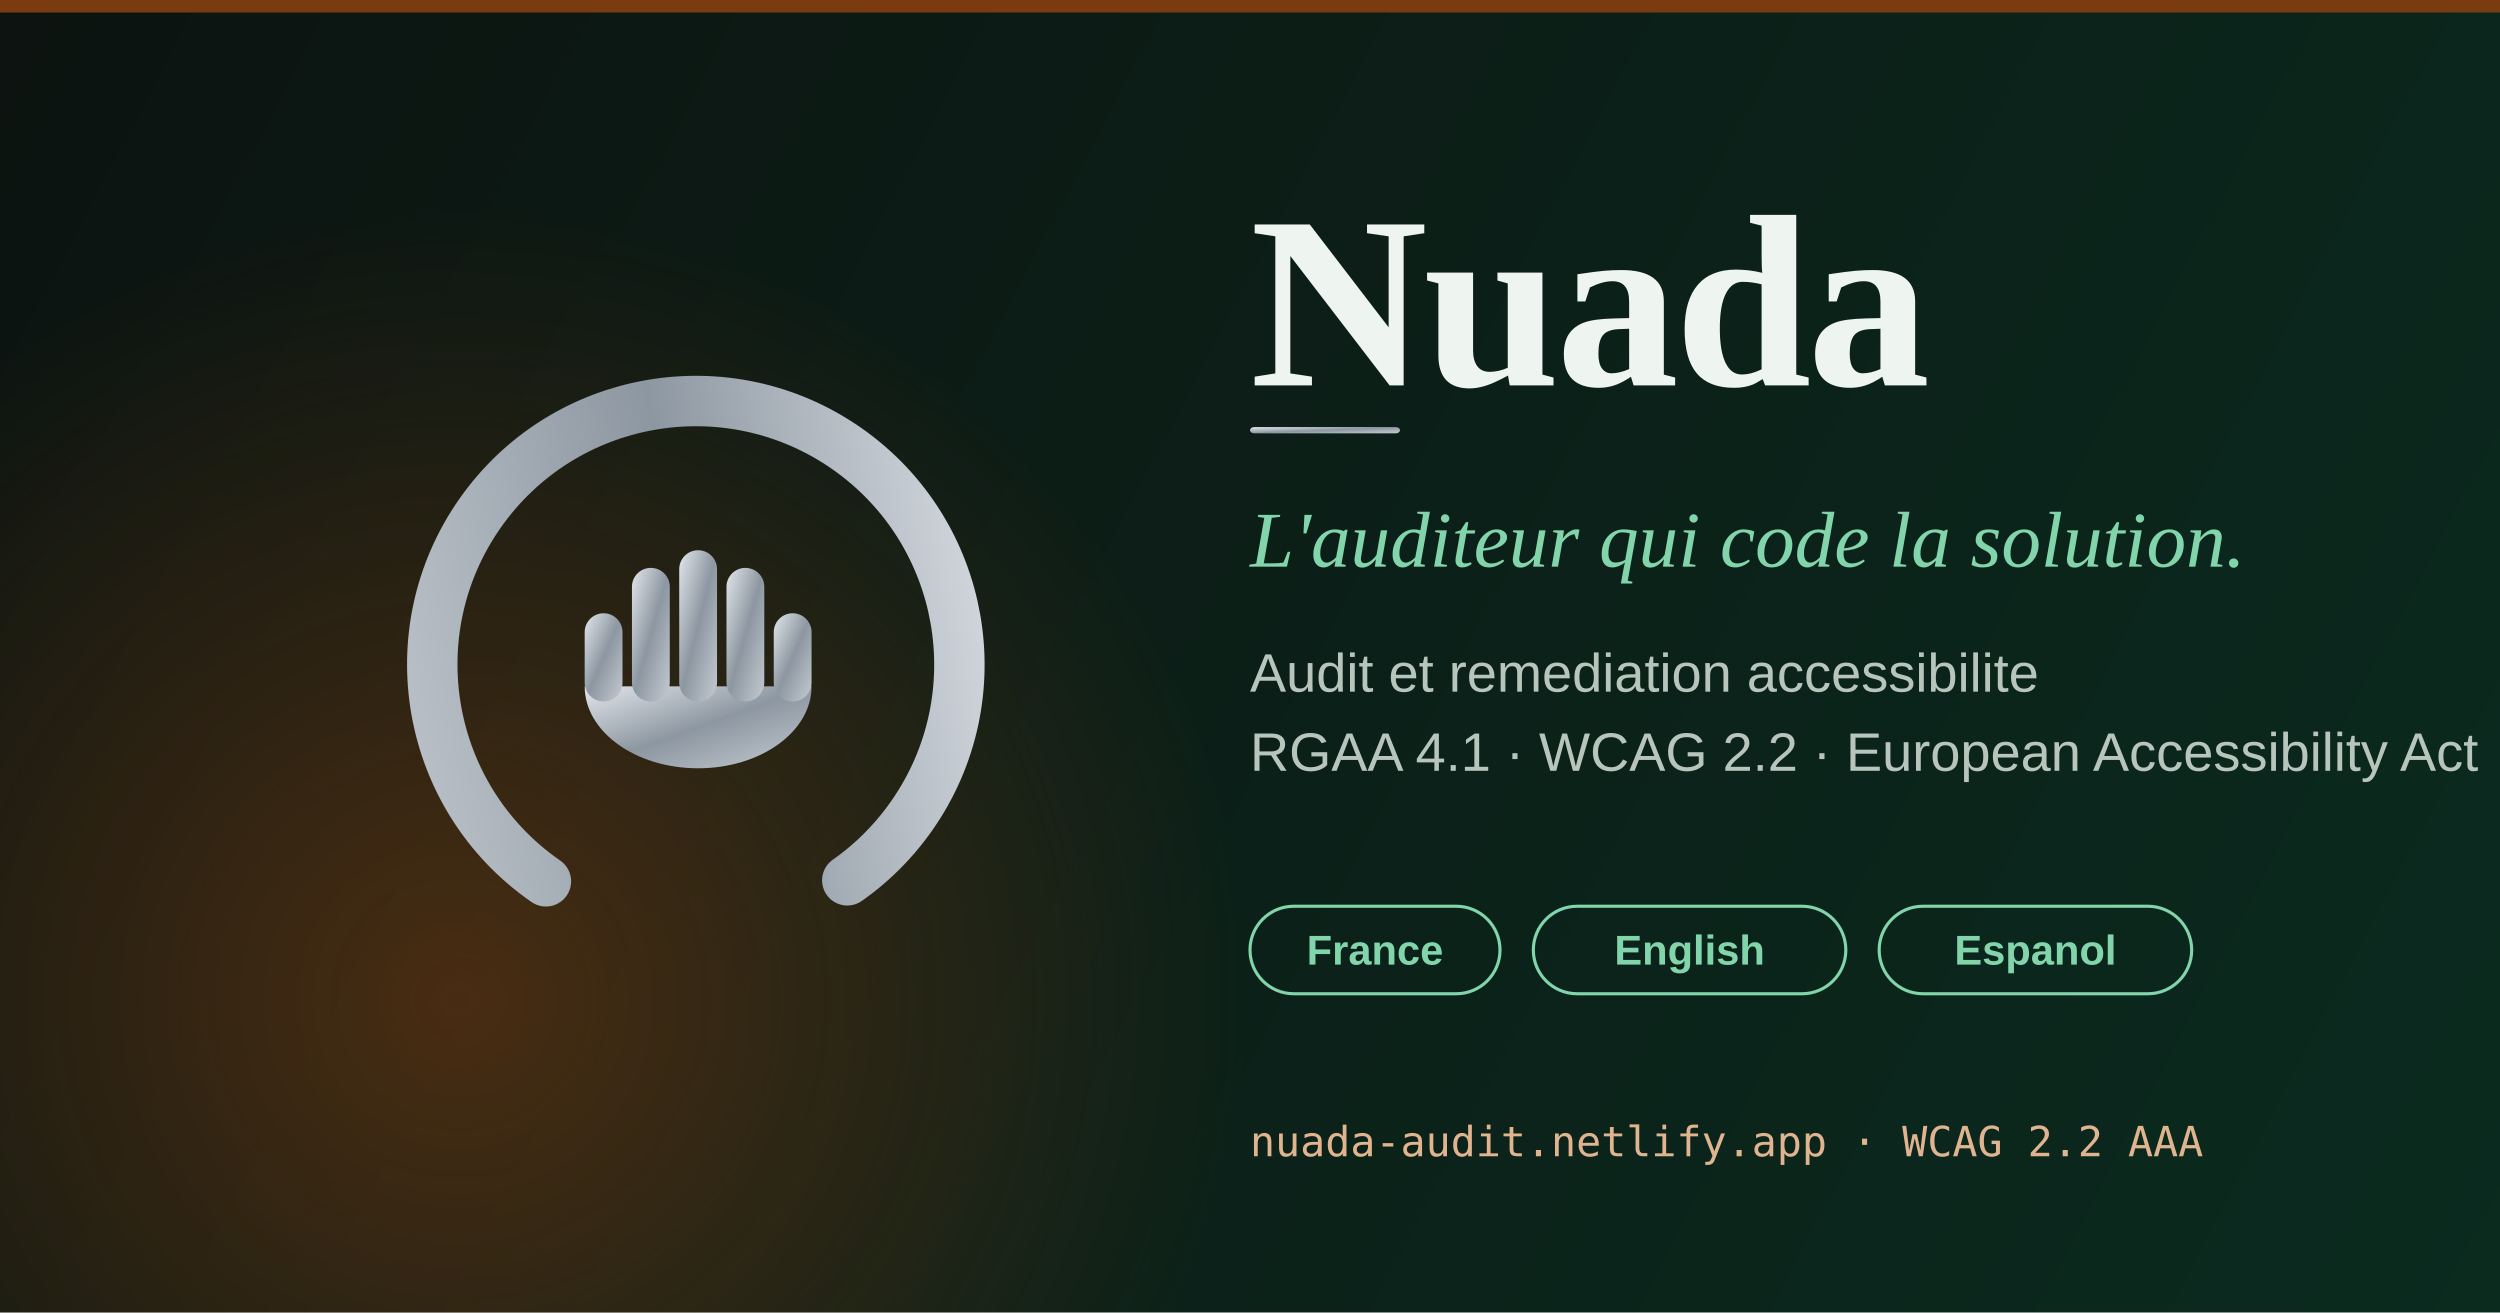
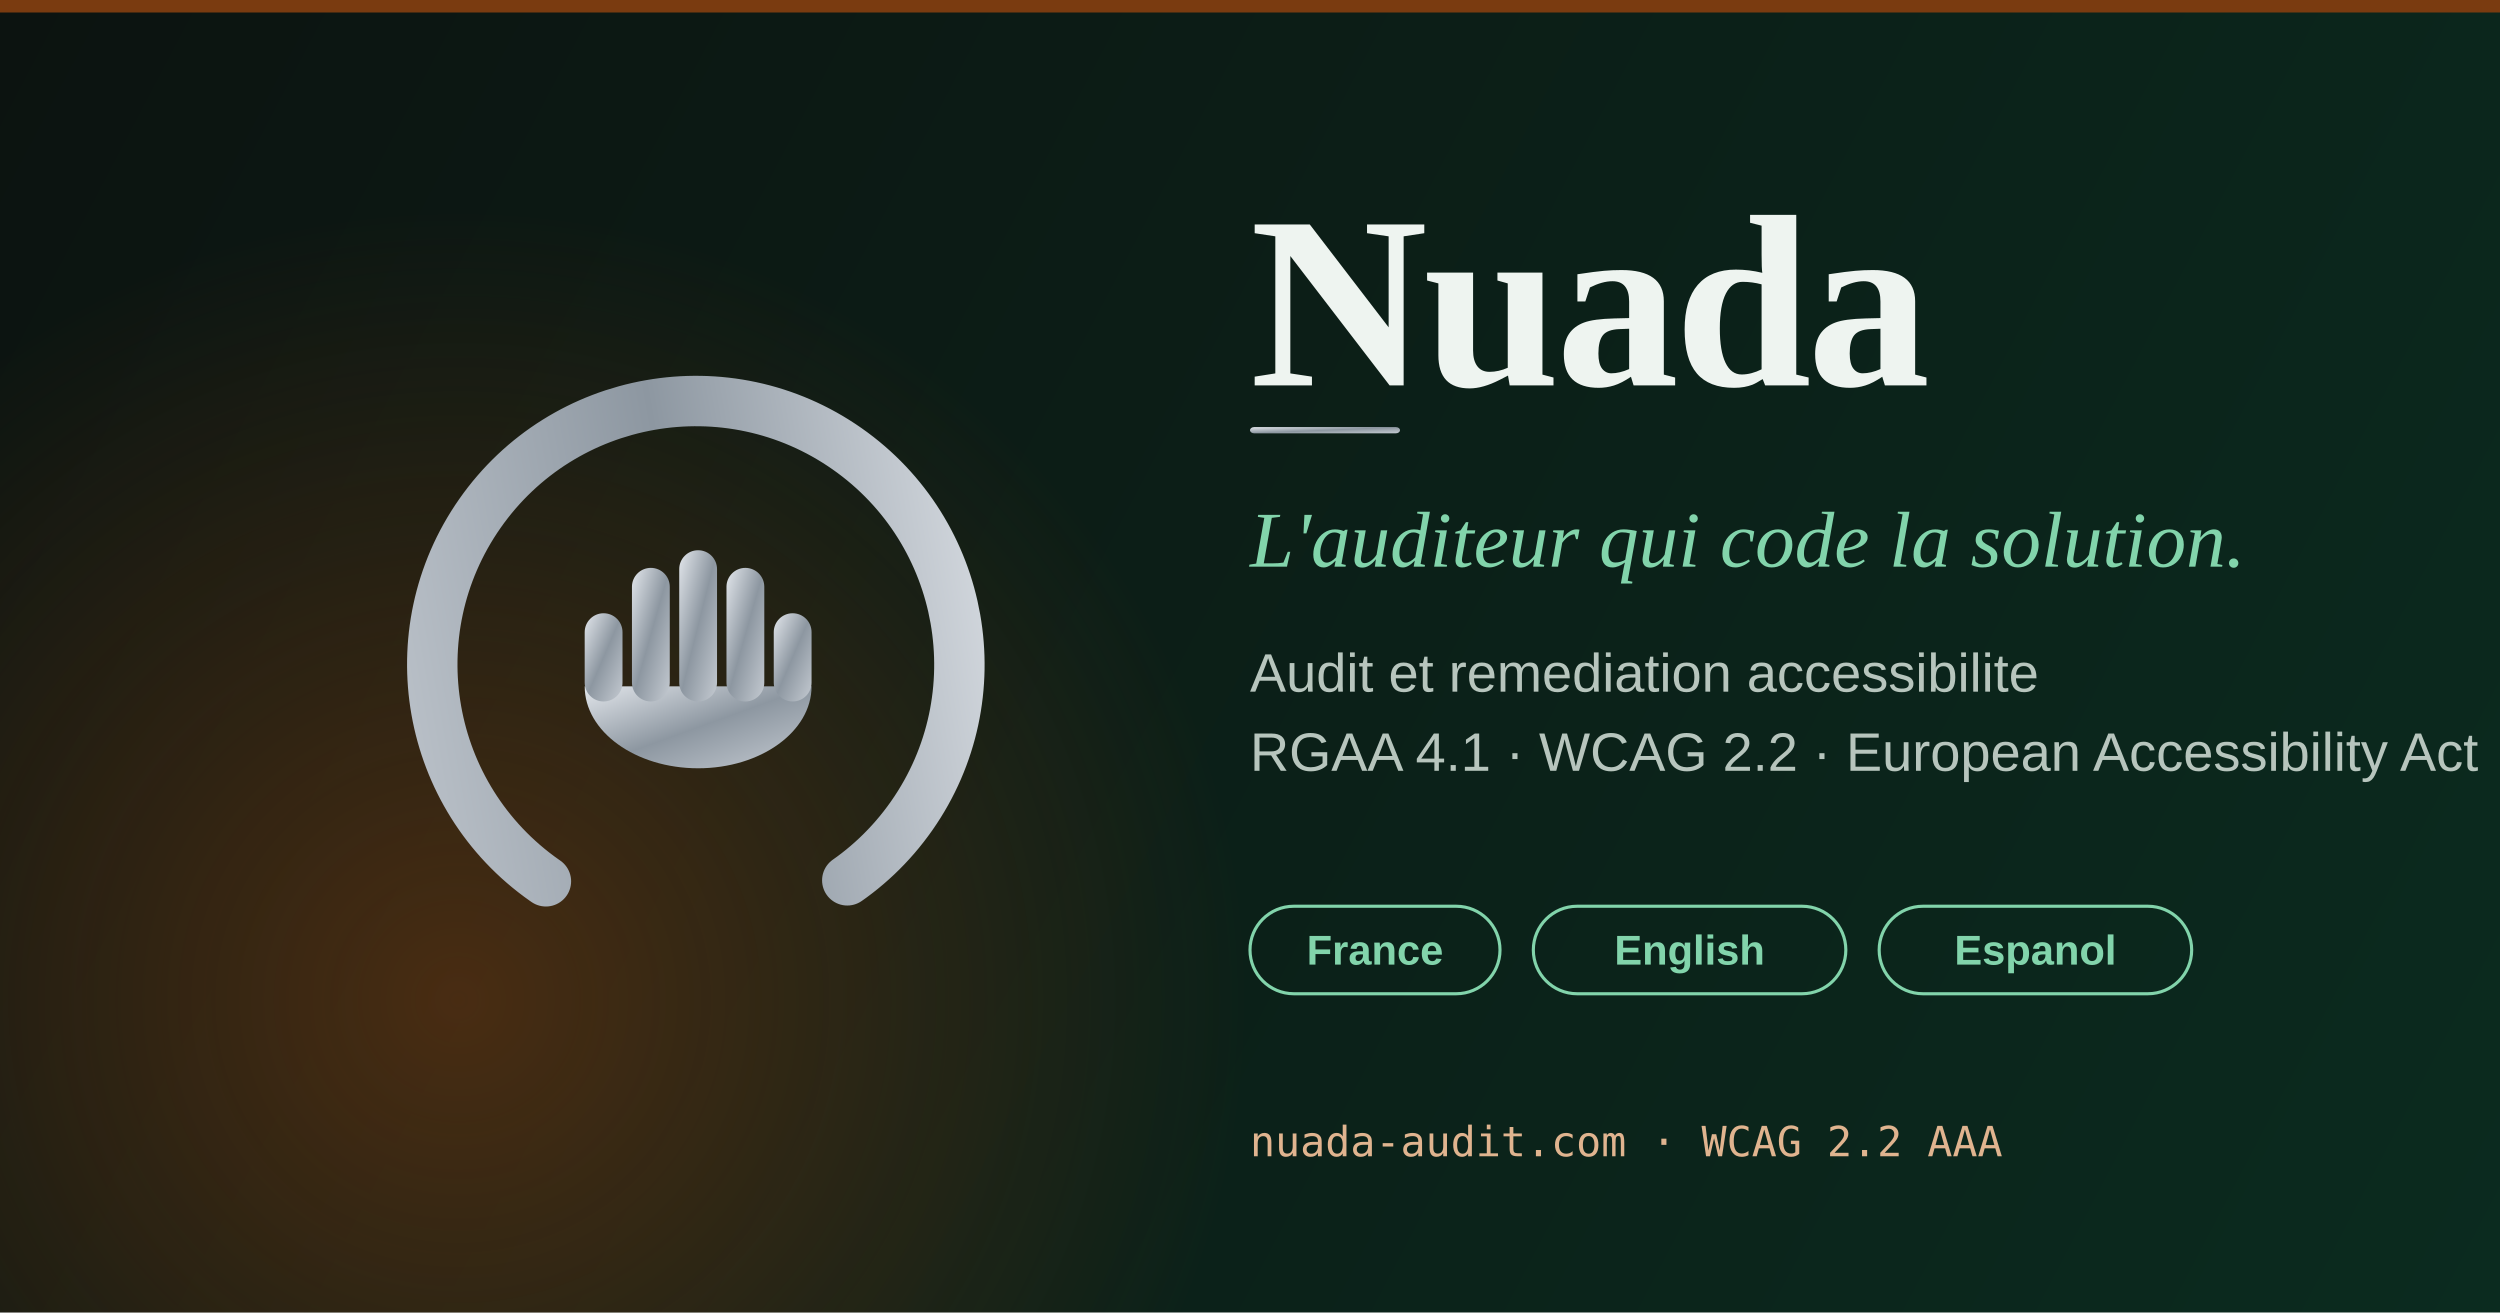
<svg xmlns="http://www.w3.org/2000/svg" viewBox="0 0 1200 630" width="1200" height="630" role="img" aria-labelledby="ogtitle ogdesc">
  <defs>
    <linearGradient id="bg" x1="0" y1="0" x2="1200" y2="630" gradientUnits="userSpaceOnUse">
      <stop offset="0" stop-color="#0c1310" />
      <stop offset="1" stop-color="#0b2b1f" />
    </linearGradient>
    <radialGradient id="ember" cx="220" cy="480" r="380" gradientUnits="userSpaceOnUse">
      <stop offset="0" stop-color="#7a3b10" stop-opacity="0.55" />
      <stop offset="1" stop-color="#7a3b10" stop-opacity="0" />
    </radialGradient>
    <linearGradient id="silver" x1="0" y1="0" x2="1" y2="1">
      <stop offset="0" stop-color="#e2e6eb" />
      <stop offset="0.5" stop-color="#8d97a1" />
      <stop offset="1" stop-color="#c4cad1" />
    </linearGradient>
  </defs>
  <rect width="1200" height="630" fill="url(#bg)" />
  <rect width="1200" height="630" fill="url(#ember)" />
  <rect x="0" y="0" width="1200" height="6" fill="#7a3b10" />
  <g transform="translate(180 165) scale(11)">
    <circle cx="14" cy="14" r="11.5" fill="none" stroke="url(#silver)" stroke-width="2.2" stroke-dasharray="58.2 14" stroke-linecap="round" transform="rotate(125 14 14)" />
    <g transform="translate(6.4 5.6) scale(0.55)" fill="url(#silver)">
      <path d="M5 17 a9 6.5 0 0 0 18 0 z" />
      <rect x="5" y="11.2" width="3" height="7" rx="1.5" />
      <rect x="8.75" y="7.6" width="3" height="10.6" rx="1.5" />
      <rect x="12.5" y="6.2" width="3" height="12" rx="1.5" />
      <rect x="16.25" y="7.6" width="3" height="10.6" rx="1.5" />
      <rect x="20" y="11.2" width="3" height="7" rx="1.5" />
    </g>
  </g>
  <rect x="600" y="205" width="72" height="3" fill="url(#silver)" rx="2" />
  <text x="600" y="185" font-family="Georgia, 'Times New Roman', serif" font-weight="700" font-size="118" fill="#eef4f0" letter-spacing="-2">Nuada</text>
  <text x="600" y="272" font-family="Georgia, 'Times New Roman', serif" font-style="italic" font-size="38" fill="#82d4ab">L'auditeur qui code la solution.</text>
  <text x="600" y="332" font-family="'Segoe UI', 'Helvetica Neue', Arial, sans-serif" font-size="26" fill="#b7c5bd">Audit et remediation accessibilite</text>
  <text x="600" y="370" font-family="'Segoe UI', 'Helvetica Neue', Arial, sans-serif" font-size="26" fill="#b7c5bd">RGAA 4.1 · WCAG 2.2 · European Accessibility Act</text>
  <g font-family="'Segoe UI', 'Helvetica Neue', Arial, sans-serif" font-size="20" font-weight="600">
    <rect x="600" y="435" width="120" height="42" rx="21" fill="none" stroke="#82d4ab" stroke-width="1.5" />
    <text x="660" y="463" fill="#82d4ab" text-anchor="middle">France</text>
    <rect x="736" y="435" width="150" height="42" rx="21" fill="none" stroke="#82d4ab" stroke-width="1.5" />
    <text x="811" y="463" fill="#82d4ab" text-anchor="middle">English</text>
    <rect x="902" y="435" width="150" height="42" rx="21" fill="none" stroke="#82d4ab" stroke-width="1.5" />
    <text x="977" y="463" fill="#82d4ab" text-anchor="middle">Espanol</text>
  </g>
-   <text x="600" y="555" font-family="'Consolas', 'Menlo', monospace" font-size="20" fill="#e0b48f">nuada-audit.netlify.app · WCAG 2.2 AAA</text>
+   <text x="600" y="555" font-family="'Consolas', 'Menlo', monospace" font-size="20" fill="#e0b48f">nuada-audit.com · WCAG 2.2 AAA</text>
</svg>
